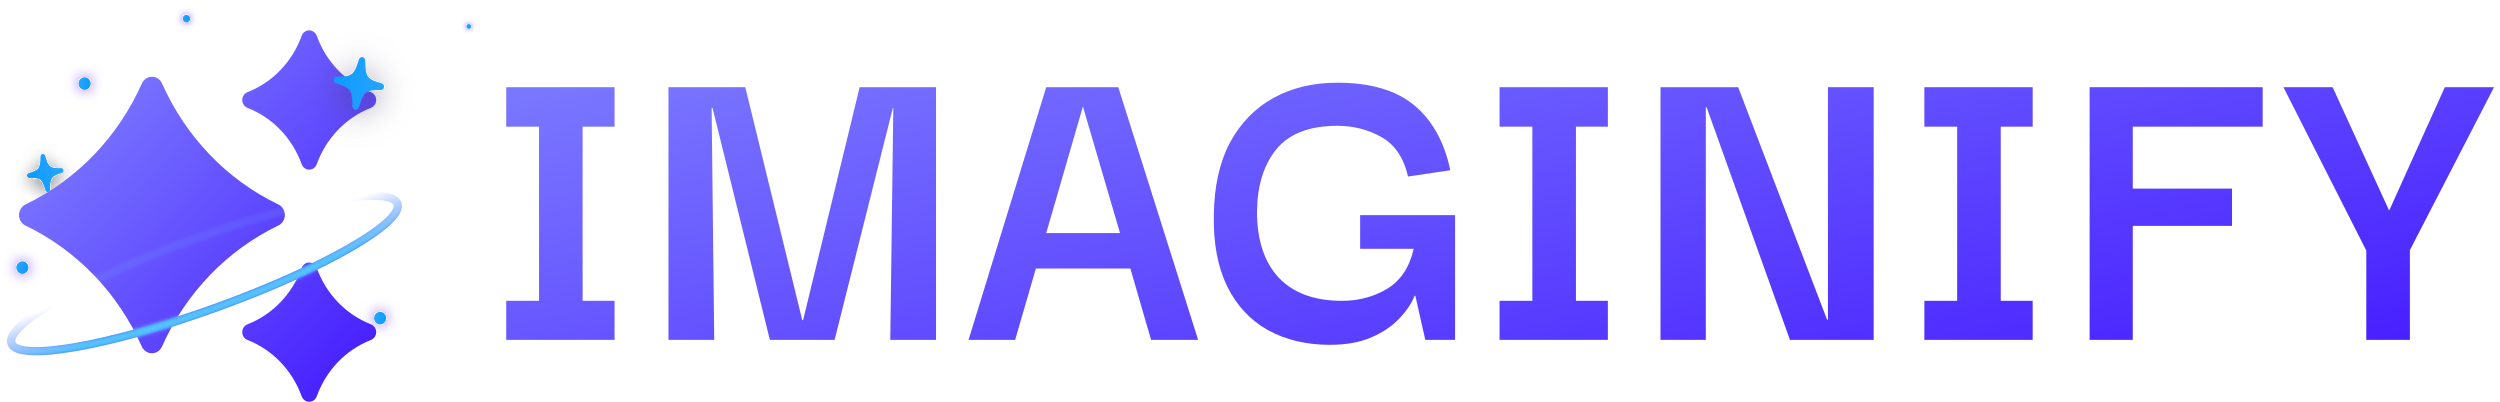
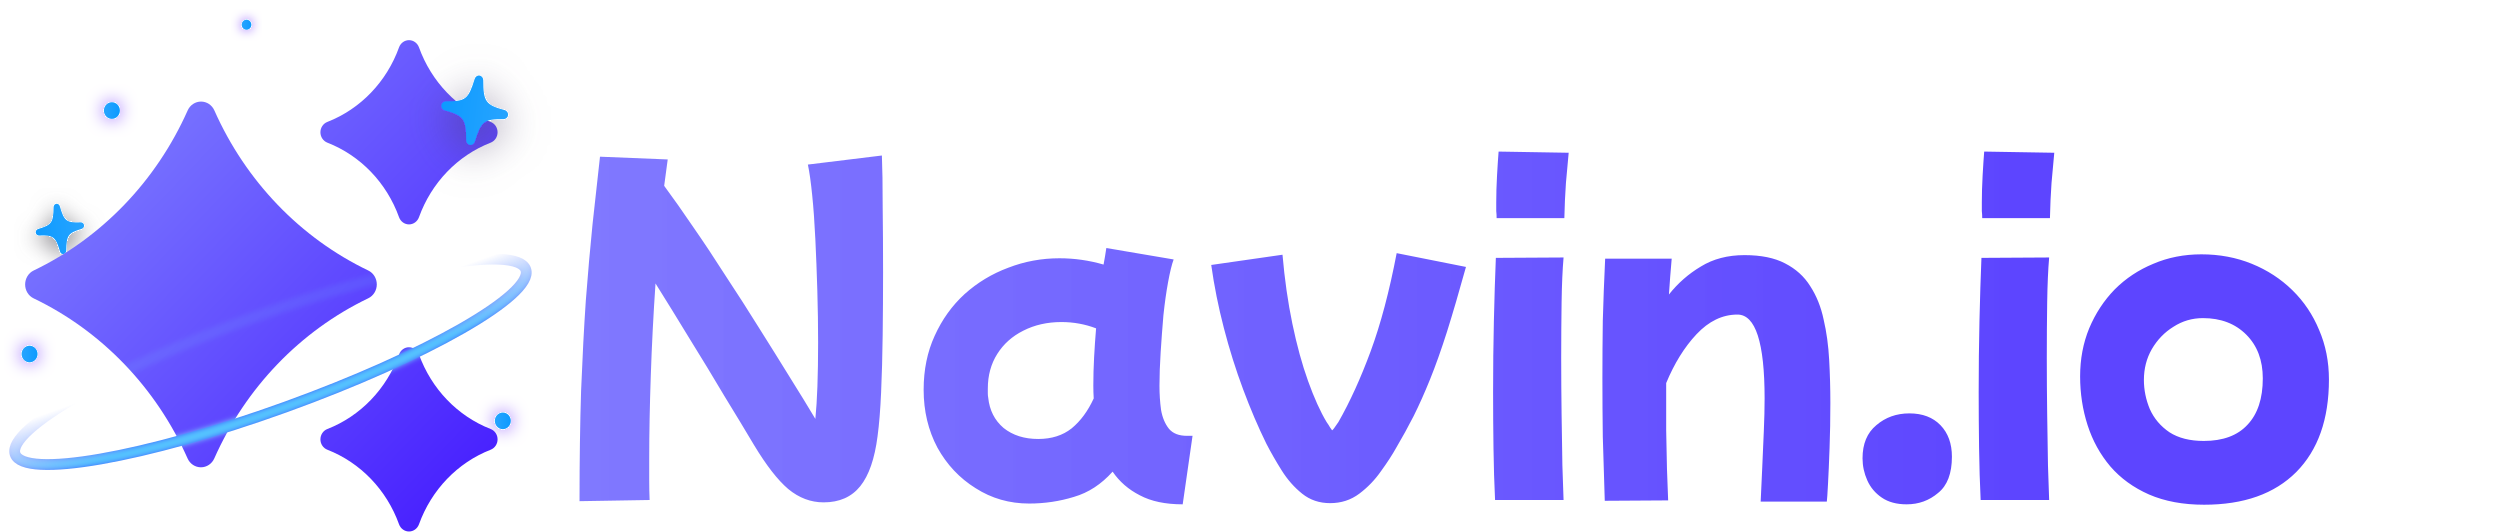
- <svg xmlns="http://www.w3.org/2000/svg" width="168" height="27" viewBox="0 0 168 27" fill="none">
-   <path d="M41.298 20.216V22.84H34.019V20.216H36.223V8.514H34.019V5.86H41.298V8.514H39.152V20.216H41.298ZM44.921 22.84V5.86H50.083L53.911 21.513H53.969L57.768 5.86H62.901V22.84H59.827L60.03 7.247H60.001L56.086 22.84H51.736L47.879 7.247H47.821L47.995 22.84H44.921ZM65.086 22.84L70.306 5.86H75.149L80.514 22.84H77.353L75.961 18.045H69.61L68.218 22.84H65.086ZM72.771 7.157L70.306 15.662H75.265L72.771 7.157ZM89.371 23.172C87.786 23.172 86.394 22.84 85.195 22.177C84.016 21.513 83.107 20.538 82.469 19.251C81.831 17.944 81.532 16.346 81.57 14.456C81.59 12.545 81.947 10.927 82.643 9.6C83.359 8.273 84.335 7.267 85.572 6.584C86.81 5.9 88.24 5.558 89.864 5.558C92.088 5.558 93.808 6.061 95.026 7.066C96.244 8.072 97.056 9.529 97.462 11.44L94.62 11.862C94.33 10.595 93.731 9.71 92.822 9.208C91.933 8.705 90.947 8.454 89.864 8.454C88.008 8.454 86.645 8.976 85.775 10.022C84.925 11.068 84.49 12.465 84.47 14.214C84.47 16.145 84.963 17.632 85.949 18.678C86.935 19.703 88.347 20.216 90.183 20.216C91.305 20.216 92.32 19.945 93.228 19.402C94.137 18.839 94.727 17.944 94.997 16.718H91.401V14.456H97.781V22.84H95.78L95.113 19.884H95.055C94.862 20.387 94.523 20.89 94.04 21.392C93.576 21.895 92.958 22.317 92.184 22.659C91.411 23.001 90.473 23.172 89.371 23.172ZM108.049 20.216V22.84H100.77V20.216H102.974V8.514H100.77V5.86H108.049V8.514H105.903V20.216H108.049ZM122.837 5.86H125.911V22.84H120.285L114.688 7.217H114.63V22.84H111.585V5.86H116.805L122.779 21.483H122.837V5.86ZM136.596 20.216V22.84H129.317V20.216H131.521V8.514H129.317V5.86H136.596V8.514H134.45V20.216H136.596ZM143.322 22.84H140.422V5.86H152.051V8.514H143.322V12.676H149.992V15.179H143.322V22.84ZM159.015 22.84V16.838L153.447 5.86H156.753L160.552 14.154L164.293 5.86H167.599L161.944 16.808V22.84H159.015Z" fill="url(#paint0_linear_2164_2166)" />
-   <g filter="url(#filter0_d_2164_2166)">
-     <path d="M31.499 1.941C31.585 1.941 31.655 1.868 31.655 1.778C31.655 1.688 31.585 1.615 31.499 1.615C31.412 1.615 31.342 1.688 31.342 1.778C31.342 1.868 31.412 1.941 31.499 1.941Z" fill="url(#paint1_linear_2164_2166)" />
+ <svg xmlns="http://www.w3.org/2000/svg" width="127" height="27" viewBox="0 0 127 27" fill="none">
+   <g filter="url(#filter0_d_211_43)">
+     <path d="M5.683 6.038C5.908 6.038 6.089 5.849 6.089 5.616C6.089 5.382 5.908 5.193 5.683 5.193C5.459 5.193 5.277 5.382 5.277 5.616C5.277 5.849 5.459 6.038 5.683 6.038Z" fill="url(#paint0_linear_211_43)" />
  </g>
-   <g filter="url(#filter1_d_2164_2166)">
-     <path d="M5.684 6.038C5.909 6.038 6.09 5.849 6.09 5.616C6.09 5.383 5.909 5.193 5.684 5.193C5.46 5.193 5.278 5.383 5.278 5.616C5.278 5.849 5.46 6.038 5.684 6.038Z" fill="url(#paint2_linear_2164_2166)" />
+   <g filter="url(#filter1_d_211_43)">
+     <path d="M1.502 18.407C1.726 18.407 1.908 18.218 1.908 17.984C1.908 17.751 1.726 17.562 1.502 17.562C1.277 17.562 1.096 17.751 1.096 17.984C1.096 18.218 1.277 18.407 1.502 18.407Z" fill="url(#paint1_linear_211_43)" />
  </g>
-   <g filter="url(#filter2_d_2164_2166)">
-     <path d="M1.502 18.406C1.726 18.406 1.908 18.217 1.908 17.984C1.908 17.751 1.726 17.562 1.502 17.562C1.278 17.562 1.096 17.751 1.096 17.984C1.096 18.217 1.278 18.406 1.502 18.406Z" fill="url(#paint3_linear_2164_2166)" />
+   <g filter="url(#filter2_d_211_43)">
+     <path d="M25.543 21.802C25.767 21.802 25.949 21.613 25.949 21.379C25.949 21.146 25.767 20.957 25.543 20.957C25.319 20.957 25.137 21.146 25.137 21.379C25.137 21.613 25.319 21.802 25.543 21.802Z" fill="url(#paint2_linear_211_43)" />
  </g>
-   <g filter="url(#filter3_d_2164_2166)">
-     <path d="M25.543 21.802C25.767 21.802 25.949 21.613 25.949 21.379C25.949 21.146 25.767 20.957 25.543 20.957C25.319 20.957 25.137 21.146 25.137 21.379C25.137 21.613 25.319 21.802 25.543 21.802Z" fill="url(#paint4_linear_2164_2166)" />
+   <g filter="url(#filter3_d_211_43)">
+     <path d="M6.528 14.651C6.614 14.651 6.684 14.578 6.684 14.489C6.684 14.399 6.614 14.326 6.528 14.326C6.441 14.326 6.371 14.399 6.371 14.489C6.371 14.578 6.441 14.651 6.528 14.651Z" fill="url(#paint3_linear_211_43)" />
  </g>
-   <g filter="url(#filter4_d_2164_2166)">
-     <path d="M6.528 14.652C6.614 14.652 6.684 14.579 6.684 14.489C6.684 14.399 6.614 14.326 6.528 14.326C6.441 14.326 6.371 14.399 6.371 14.489C6.371 14.579 6.441 14.652 6.528 14.652Z" fill="url(#paint5_linear_2164_2166)" />
+   <g filter="url(#filter4_d_211_43)">
+     <path d="M12.523 1.512C12.659 1.512 12.769 1.397 12.769 1.256C12.769 1.115 12.659 1 12.523 1C12.387 1 12.277 1.115 12.277 1.256C12.277 1.397 12.387 1.512 12.523 1.512Z" fill="url(#paint4_linear_211_43)" />
  </g>
-   <g filter="url(#filter5_d_2164_2166)">
-     <path d="M12.524 1.512C12.66 1.512 12.77 1.397 12.77 1.256C12.77 1.115 12.66 1 12.524 1C12.388 1 12.278 1.115 12.278 1.256C12.278 1.397 12.388 1.512 12.524 1.512Z" fill="url(#paint6_linear_2164_2166)" />
+   <g filter="url(#filter5_d_211_43)">
+     <path d="M3.228 12.906C3.148 12.919 3.074 12.868 3.05 12.783C2.828 12.029 2.711 11.937 1.986 11.965C1.902 11.967 1.828 11.906 1.816 11.823C1.804 11.739 1.856 11.659 1.937 11.634C2.631 11.42 2.705 11.316 2.723 10.526C2.725 10.438 2.779 10.367 2.858 10.354C2.939 10.342 3.012 10.393 3.038 10.477C3.258 11.231 3.374 11.322 4.099 11.295C4.185 11.293 4.257 11.352 4.27 11.438C4.282 11.521 4.232 11.6 4.149 11.626C3.454 11.842 3.381 11.945 3.366 12.735C3.362 12.824 3.306 12.894 3.228 12.906Z" fill="url(#paint5_linear_211_43)" />
  </g>
-   <g filter="url(#filter6_d_2164_2166)">
-     <path d="M3.228 12.906C3.148 12.919 3.073 12.868 3.049 12.783C2.828 12.029 2.711 11.937 1.985 11.965C1.902 11.967 1.828 11.906 1.816 11.823C1.804 11.739 1.856 11.659 1.936 11.634C2.63 11.42 2.705 11.316 2.722 10.526C2.724 10.438 2.779 10.367 2.857 10.354C2.939 10.342 3.012 10.393 3.038 10.477C3.257 11.231 3.374 11.322 4.099 11.295C4.185 11.293 4.257 11.352 4.269 11.438C4.281 11.521 4.231 11.6 4.149 11.626C3.454 11.842 3.38 11.945 3.365 12.735C3.361 12.824 3.305 12.894 3.228 12.906Z" fill="url(#paint7_linear_2164_2166)" />
+   <path d="M16.629 6.194C16.418 6.276 16.277 6.486 16.277 6.72C16.277 6.954 16.418 7.164 16.629 7.247C18.312 7.903 19.64 9.284 20.271 11.034C20.351 11.254 20.552 11.4 20.777 11.4C21.002 11.4 21.204 11.254 21.284 11.034C21.915 9.284 23.243 7.903 24.926 7.247C25.137 7.164 25.277 6.954 25.277 6.72C25.277 6.486 25.137 6.276 24.926 6.194C23.243 5.537 21.915 4.156 21.284 2.406C21.204 2.186 21.002 2.04 20.777 2.04C20.552 2.04 20.351 2.186 20.271 2.406C19.64 4.156 18.312 5.537 16.629 6.194ZM10.891 5.613C10.77 5.336 10.502 5.16 10.212 5.16C9.921 5.16 9.654 5.336 9.532 5.613C7.935 9.2 5.163 12.082 1.713 13.74C1.446 13.867 1.277 14.145 1.277 14.452C1.277 14.759 1.446 15.032 1.713 15.159C5.162 16.815 7.936 19.698 9.527 23.285C9.649 23.563 9.916 23.739 10.207 23.739C10.498 23.739 10.765 23.563 10.887 23.285C12.481 19.695 15.253 16.812 18.705 15.154C18.973 15.027 19.141 14.749 19.141 14.447C19.141 14.145 18.973 13.867 18.705 13.74C15.256 12.085 12.484 9.2 10.891 5.613ZM20.271 18.006C19.64 19.756 18.312 21.137 16.629 21.794C16.418 21.876 16.277 22.086 16.277 22.32C16.277 22.554 16.418 22.764 16.629 22.846C18.312 23.503 19.64 24.884 20.271 26.634C20.351 26.854 20.552 27 20.777 27C21.002 27 21.204 26.854 21.284 26.634C21.915 24.884 23.243 23.503 24.926 22.846C25.137 22.764 25.277 22.554 25.277 22.32C25.277 22.086 25.137 21.876 24.926 21.794C23.243 21.137 21.915 19.756 21.284 18.006C21.204 17.786 21.002 17.64 20.777 17.64C20.552 17.64 20.351 17.786 20.271 18.006Z" fill="url(#paint6_linear_211_43)" />
+   <path d="M12.972 16.086C5.808 18.673 0.344 21.799 0.767 23.066C1.191 24.334 7.341 23.264 14.505 20.677C21.67 18.089 27.134 14.964 26.711 13.696C26.287 12.428 20.137 13.498 12.972 16.086Z" stroke="url(#paint7_linear_211_43)" stroke-width="0.549" />
+   <g style="mix-blend-mode:screen" filter="url(#filter6_f_211_43)">
+     <path d="M12.972 16.086C5.808 18.673 0.344 21.799 0.767 23.066C1.191 24.334 7.341 23.264 14.505 20.677C21.67 18.089 27.134 14.964 26.711 13.696C26.287 12.428 20.137 13.498 12.972 16.086Z" stroke="url(#paint8_linear_211_43)" stroke-width="0.549" />
  </g>
-   <path d="M16.63 6.194C16.419 6.276 16.278 6.486 16.278 6.72C16.278 6.954 16.419 7.164 16.63 7.247C18.313 7.903 19.641 9.284 20.272 11.034C20.352 11.254 20.553 11.4 20.778 11.4C21.003 11.4 21.205 11.254 21.285 11.034C21.916 9.284 23.244 7.903 24.927 7.247C25.138 7.164 25.278 6.954 25.278 6.72C25.278 6.486 25.138 6.276 24.927 6.194C23.244 5.537 21.916 4.156 21.285 2.406C21.205 2.186 21.003 2.04 20.778 2.04C20.553 2.04 20.352 2.186 20.272 2.406C19.641 4.156 18.313 5.537 16.63 6.194ZM10.892 5.613C10.771 5.336 10.503 5.16 10.213 5.16C9.922 5.16 9.655 5.336 9.533 5.613C7.936 9.2 5.164 12.082 1.714 13.74C1.447 13.867 1.278 14.145 1.278 14.452C1.278 14.759 1.447 15.032 1.714 15.159C5.163 16.815 7.937 19.698 9.528 23.285C9.65 23.563 9.917 23.739 10.208 23.739C10.499 23.739 10.766 23.563 10.888 23.285C12.482 19.695 15.254 16.812 18.706 15.154C18.974 15.027 19.142 14.749 19.142 14.447C19.142 14.145 18.974 13.867 18.706 13.74C15.257 12.085 12.485 9.2 10.892 5.613ZM20.272 18.006C19.641 19.756 18.313 21.137 16.63 21.794C16.419 21.876 16.278 22.086 16.278 22.32C16.278 22.554 16.419 22.764 16.63 22.846C18.313 23.503 19.641 24.884 20.272 26.634C20.352 26.854 20.553 27 20.778 27C21.003 27 21.205 26.854 21.285 26.634C21.916 24.884 23.244 23.503 24.927 22.846C25.138 22.764 25.278 22.554 25.278 22.32C25.278 22.086 25.138 21.876 24.927 21.794C23.244 21.137 21.916 19.756 21.285 18.006C21.205 17.786 21.003 17.64 20.778 17.64C20.553 17.64 20.352 17.786 20.272 18.006Z" fill="url(#paint8_linear_2164_2166)" />
-   <path d="M12.972 16.086C5.808 18.673 0.343 21.799 0.766 23.067C1.19 24.334 7.341 23.264 14.505 20.677C21.669 18.089 27.133 14.964 26.71 13.696C26.287 12.428 20.136 13.498 12.972 16.086Z" stroke="url(#paint9_linear_2164_2166)" stroke-width="0.549" />
-   <g style="mix-blend-mode:screen" filter="url(#filter7_f_2164_2166)">
-     <path d="M12.972 16.085C5.808 18.673 0.343 21.799 0.766 23.066C1.19 24.334 7.341 23.264 14.505 20.677C21.669 18.089 27.133 14.963 26.71 13.696C26.287 12.428 20.136 13.498 12.972 16.085Z" stroke="url(#paint10_linear_2164_2166)" stroke-width="0.549" />
+   <g filter="url(#filter7_d_211_43)">
+     <path d="M23.873 7.362C23.762 7.345 23.684 7.247 23.685 7.126C23.68 6.038 23.56 5.869 22.592 5.606C22.48 5.575 22.406 5.463 22.422 5.348C22.438 5.232 22.537 5.149 22.653 5.148C23.651 5.152 23.79 5.046 24.114 4.009C24.15 3.894 24.249 3.823 24.358 3.839C24.47 3.856 24.548 3.954 24.549 4.076C24.552 5.161 24.671 5.33 25.638 5.593C25.753 5.627 25.825 5.735 25.809 5.853C25.793 5.968 25.697 6.051 25.578 6.051C24.578 6.05 24.442 6.155 24.12 7.192C24.081 7.308 23.98 7.378 23.873 7.362Z" fill="url(#paint9_linear_211_43)" />
  </g>
-   <g filter="url(#filter8_d_2164_2166)">
-     <path d="M23.872 7.362C23.762 7.345 23.683 7.247 23.684 7.126C23.679 6.038 23.559 5.869 22.591 5.606C22.479 5.575 22.405 5.463 22.421 5.348C22.437 5.232 22.536 5.149 22.652 5.148C23.65 5.152 23.789 5.046 24.113 4.009C24.149 3.894 24.248 3.823 24.357 3.839C24.469 3.856 24.547 3.954 24.549 4.076C24.551 5.161 24.67 5.33 25.637 5.593C25.752 5.627 25.825 5.735 25.808 5.853C25.793 5.968 25.696 6.051 25.577 6.051C24.577 6.05 24.441 6.155 24.119 7.192C24.08 7.308 23.979 7.378 23.872 7.362Z" fill="url(#paint11_linear_2164_2166)" />
-   </g>
+   <path d="M29.44 25.46C29.44 23.38 29.467 21.507 29.52 19.84C29.587 18.16 29.667 16.633 29.76 15.26C29.867 13.873 29.98 12.587 30.1 11.4C30.233 10.2 30.36 9.053 30.48 7.96L33.92 8.1C33.867 8.513 33.807 8.96 33.74 9.44C34.193 10.053 34.687 10.753 35.22 11.54C35.767 12.327 36.32 13.16 36.88 14.04C37.453 14.907 38.013 15.78 38.56 16.66C39.107 17.527 39.627 18.36 40.12 19.16C40.613 19.947 41.047 20.653 41.42 21.28C41.513 20.36 41.56 19.067 41.56 17.4C41.56 16.547 41.547 15.667 41.52 14.76C41.493 13.853 41.46 12.987 41.42 12.16C41.38 11.32 41.327 10.573 41.26 9.92C41.193 9.253 41.12 8.733 41.04 8.36L44.8 7.9C44.827 8.553 44.84 9.413 44.84 10.48C44.853 11.533 44.86 12.653 44.86 13.84C44.86 14.893 44.853 15.953 44.84 17.02C44.827 18.073 44.8 19.047 44.76 19.94C44.72 20.833 44.66 21.573 44.58 22.16C44.433 23.307 44.14 24.153 43.7 24.7C43.26 25.247 42.64 25.52 41.84 25.52C41.187 25.52 40.587 25.293 40.04 24.84C39.507 24.387 38.927 23.64 38.3 22.6C37.873 21.88 37.373 21.053 36.8 20.12C36.24 19.173 35.653 18.207 35.04 17.22C34.44 16.233 33.86 15.293 33.3 14.4C33.193 15.96 33.113 17.52 33.06 19.08C33.007 20.627 32.98 22.027 32.98 23.28C32.98 23.68 32.98 24.053 32.98 24.4C32.98 24.76 32.987 25.093 33 25.4L29.44 25.46ZM52.281 25.58C51.281 25.58 50.374 25.32 49.561 24.8C48.747 24.293 48.101 23.607 47.621 22.74C47.154 21.86 46.921 20.88 46.921 19.8C46.921 18.787 47.107 17.873 47.481 17.06C47.854 16.233 48.361 15.527 49.001 14.94C49.654 14.353 50.394 13.907 51.221 13.6C52.047 13.28 52.914 13.12 53.821 13.12C54.581 13.12 55.327 13.227 56.061 13.44C56.114 13.16 56.161 12.88 56.201 12.6L59.621 13.18C59.527 13.433 59.434 13.813 59.341 14.32C59.247 14.827 59.167 15.393 59.101 16.02C59.047 16.647 59.001 17.273 58.961 17.9C58.921 18.527 58.901 19.093 58.901 19.6C58.901 20.013 58.927 20.42 58.981 20.82C59.047 21.207 59.181 21.527 59.381 21.78C59.581 22.02 59.887 22.14 60.301 22.14H60.581L60.081 25.62C59.201 25.62 58.474 25.467 57.901 25.16C57.327 24.867 56.867 24.467 56.521 23.96C55.947 24.6 55.294 25.027 54.561 25.24C53.827 25.467 53.067 25.58 52.281 25.58ZM50.201 20.2C50.267 20.84 50.527 21.353 50.981 21.74C51.447 22.113 52.034 22.3 52.741 22.3C53.421 22.3 53.987 22.12 54.441 21.76C54.894 21.387 55.267 20.88 55.561 20.24C55.547 20.027 55.541 19.807 55.541 19.58C55.541 19.113 55.554 18.633 55.581 18.14C55.607 17.647 55.641 17.16 55.681 16.68C55.121 16.467 54.534 16.36 53.921 16.36C53.201 16.36 52.554 16.507 51.981 16.8C51.421 17.08 50.981 17.473 50.661 17.98C50.341 18.487 50.181 19.073 50.181 19.74C50.181 19.82 50.181 19.9 50.181 19.98C50.181 20.06 50.187 20.133 50.201 20.2ZM67.571 25.56C67.024 25.56 66.551 25.4 66.151 25.08C65.751 24.76 65.404 24.367 65.111 23.9C64.818 23.433 64.558 22.98 64.331 22.54C63.918 21.7 63.524 20.78 63.151 19.78C62.778 18.78 62.451 17.74 62.171 16.66C61.891 15.58 61.678 14.513 61.531 13.46L65.151 12.94C65.258 14.18 65.424 15.347 65.651 16.44C65.878 17.533 66.144 18.507 66.451 19.36C66.758 20.213 67.071 20.907 67.391 21.44C67.458 21.533 67.518 21.627 67.571 21.72C67.638 21.813 67.671 21.86 67.671 21.86C67.698 21.86 67.804 21.72 67.991 21.44C68.578 20.413 69.124 19.213 69.631 17.84C70.138 16.467 70.578 14.807 70.951 12.86L74.471 13.56C74.124 14.813 73.804 15.907 73.511 16.84C73.218 17.76 72.931 18.567 72.651 19.26C72.371 19.953 72.091 20.58 71.811 21.14C71.531 21.687 71.238 22.22 70.931 22.74C70.731 23.1 70.471 23.5 70.151 23.94C69.844 24.38 69.478 24.76 69.051 25.08C68.624 25.4 68.131 25.56 67.571 25.56ZM76.029 11.08C76.029 10.96 76.022 10.84 76.009 10.72C76.009 10.587 76.009 10.44 76.009 10.28C76.009 9.853 76.022 9.4 76.049 8.92C76.076 8.44 76.102 8.033 76.129 7.7L79.689 7.76C79.649 8.213 79.602 8.727 79.549 9.3C79.509 9.873 79.482 10.467 79.469 11.08H76.029ZM75.949 25.4C75.909 24.573 75.882 23.693 75.869 22.76C75.856 21.813 75.849 20.867 75.849 19.92C75.849 18.68 75.862 17.473 75.889 16.3C75.916 15.127 75.949 14.06 75.989 13.1L79.429 13.08C79.376 13.693 79.342 14.453 79.329 15.36C79.316 16.253 79.309 17.193 79.309 18.18C79.309 19.153 79.316 20.113 79.329 21.06C79.342 22.007 79.356 22.867 79.369 23.64C79.396 24.4 79.416 24.987 79.429 25.4H75.949ZM81.522 25.44C81.482 24.267 81.449 23.18 81.422 22.18C81.409 21.18 81.402 20.193 81.402 19.22C81.402 18.247 81.409 17.273 81.422 16.3C81.449 15.313 81.489 14.26 81.542 13.14H84.922C84.869 13.74 84.822 14.347 84.782 14.96C85.236 14.387 85.776 13.913 86.402 13.54C87.029 13.153 87.769 12.96 88.622 12.96C89.462 12.96 90.149 13.1 90.682 13.38C91.229 13.66 91.656 14.047 91.962 14.54C92.282 15.033 92.509 15.6 92.642 16.24C92.789 16.867 92.882 17.547 92.922 18.28C92.962 19 92.982 19.727 92.982 20.46C92.982 21.26 92.969 22.027 92.942 22.76C92.916 23.493 92.889 24.107 92.862 24.6C92.836 25.093 92.816 25.387 92.802 25.48H89.442C89.469 24.933 89.496 24.353 89.522 23.74C89.549 23.113 89.576 22.5 89.602 21.9C89.629 21.287 89.642 20.733 89.642 20.24C89.642 17.4 89.182 15.98 88.262 15.98C87.502 15.98 86.809 16.313 86.182 16.98C85.569 17.633 85.056 18.46 84.642 19.46C84.642 19.593 84.642 19.727 84.642 19.86C84.642 20.5 84.642 21.167 84.642 21.86C84.656 22.54 84.669 23.193 84.682 23.82C84.709 24.433 84.729 24.967 84.742 25.42L81.522 25.44ZM96.857 25.62C96.35 25.62 95.93 25.507 95.597 25.28C95.263 25.053 95.017 24.76 94.857 24.4C94.697 24.04 94.617 23.667 94.617 23.28C94.617 22.547 94.85 21.987 95.317 21.6C95.783 21.2 96.343 21 96.997 21C97.663 21 98.19 21.2 98.577 21.6C98.963 22 99.157 22.533 99.157 23.2C99.157 24.053 98.923 24.667 98.457 25.04C98.003 25.427 97.47 25.62 96.857 25.62ZM100.697 11.08C100.697 10.96 100.69 10.84 100.677 10.72C100.677 10.587 100.677 10.44 100.677 10.28C100.677 9.853 100.69 9.4 100.717 8.92C100.744 8.44 100.77 8.033 100.797 7.7L104.357 7.76C104.317 8.213 104.27 8.727 104.217 9.3C104.177 9.873 104.15 10.467 104.137 11.08H100.697ZM100.617 25.4C100.577 24.573 100.55 23.693 100.537 22.76C100.524 21.813 100.517 20.867 100.517 19.92C100.517 18.68 100.53 17.473 100.557 16.3C100.584 15.127 100.617 14.06 100.657 13.1L104.097 13.08C104.044 13.693 104.01 14.453 103.997 15.36C103.984 16.253 103.977 17.193 103.977 18.18C103.977 19.153 103.984 20.113 103.997 21.06C104.01 22.007 104.024 22.867 104.037 23.64C104.064 24.4 104.084 24.987 104.097 25.4H100.617ZM111.97 25.64C110.904 25.64 109.97 25.467 109.17 25.12C108.384 24.773 107.73 24.3 107.21 23.7C106.69 23.087 106.304 22.387 106.05 21.6C105.797 20.813 105.67 19.987 105.67 19.12C105.67 18.24 105.824 17.427 106.13 16.68C106.45 15.92 106.884 15.26 107.43 14.7C107.99 14.14 108.644 13.707 109.39 13.4C110.137 13.08 110.95 12.92 111.83 12.92C112.75 12.92 113.604 13.08 114.39 13.4C115.177 13.72 115.864 14.167 116.45 14.74C117.037 15.313 117.49 15.987 117.81 16.76C118.144 17.533 118.31 18.373 118.31 19.28C118.31 21.293 117.757 22.86 116.65 23.98C115.544 25.087 113.984 25.64 111.97 25.64ZM111.95 22.4C112.924 22.4 113.664 22.127 114.17 21.58C114.69 21.033 114.95 20.247 114.95 19.22C114.95 18.3 114.67 17.56 114.11 17C113.55 16.44 112.817 16.16 111.91 16.16C111.364 16.16 110.864 16.307 110.41 16.6C109.957 16.88 109.59 17.26 109.31 17.74C109.044 18.207 108.91 18.727 108.91 19.3C108.91 19.807 109.01 20.3 109.21 20.78C109.424 21.26 109.757 21.653 110.21 21.96C110.664 22.253 111.244 22.4 111.95 22.4Z" fill="url(#paint10_linear_211_43)" />
  <defs>
-     <filter id="filter0_d_2164_2166" x="31.001" y="1.274" width="0.996" height="1.009" filterUnits="userSpaceOnUse" color-interpolation-filters="sRGB">
+     <filter id="filter0_d_211_43" x="4.391" y="4.307" width="2.584" height="2.617" filterUnits="userSpaceOnUse" color-interpolation-filters="sRGB">
+       <feFlood flood-opacity="0" result="BackgroundImageFix" />
+       <feColorMatrix in="SourceAlpha" type="matrix" values="0 0 0 0 0 0 0 0 0 0 0 0 0 0 0 0 0 0 127 0" result="hardAlpha" />
+       <feOffset />
+       <feGaussianBlur stdDeviation="0.443" />
+       <feComposite in2="hardAlpha" operator="out" />
+       <feColorMatrix type="matrix" values="0 0 0 0 0.592 0 0 0 0 0.392 0 0 0 0 1 0 0 0 1 0" />
+       <feBlend mode="normal" in2="BackgroundImageFix" result="effect1_dropShadow_211_43" />
+       <feBlend mode="normal" in="SourceGraphic" in2="effect1_dropShadow_211_43" result="shape" />
+     </filter>
+     <filter id="filter1_d_211_43" x="0.21" y="16.676" width="2.584" height="2.617" filterUnits="userSpaceOnUse" color-interpolation-filters="sRGB">
+       <feFlood flood-opacity="0" result="BackgroundImageFix" />
+       <feColorMatrix in="SourceAlpha" type="matrix" values="0 0 0 0 0 0 0 0 0 0 0 0 0 0 0 0 0 0 127 0" result="hardAlpha" />
+       <feOffset />
+       <feGaussianBlur stdDeviation="0.443" />
+       <feComposite in2="hardAlpha" operator="out" />
+       <feColorMatrix type="matrix" values="0 0 0 0 0.592 0 0 0 0 0.392 0 0 0 0 1 0 0 0 1 0" />
+       <feBlend mode="normal" in2="BackgroundImageFix" result="effect1_dropShadow_211_43" />
+       <feBlend mode="normal" in="SourceGraphic" in2="effect1_dropShadow_211_43" result="shape" />
+     </filter>
+     <filter id="filter2_d_211_43" x="24.251" y="20.071" width="2.584" height="2.617" filterUnits="userSpaceOnUse" color-interpolation-filters="sRGB">
+       <feFlood flood-opacity="0" result="BackgroundImageFix" />
+       <feColorMatrix in="SourceAlpha" type="matrix" values="0 0 0 0 0 0 0 0 0 0 0 0 0 0 0 0 0 0 127 0" result="hardAlpha" />
+       <feOffset />
+       <feGaussianBlur stdDeviation="0.443" />
+       <feComposite in2="hardAlpha" operator="out" />
+       <feColorMatrix type="matrix" values="0 0 0 0 0.592 0 0 0 0 0.392 0 0 0 0 1 0 0 0 1 0" />
+       <feBlend mode="normal" in2="BackgroundImageFix" result="effect1_dropShadow_211_43" />
+       <feBlend mode="normal" in="SourceGraphic" in2="effect1_dropShadow_211_43" result="shape" />
+     </filter>
+     <filter id="filter3_d_211_43" x="6.03" y="13.984" width="0.995" height="1.009" filterUnits="userSpaceOnUse" color-interpolation-filters="sRGB">
      <feFlood flood-opacity="0" result="BackgroundImageFix" />
      <feColorMatrix in="SourceAlpha" type="matrix" values="0 0 0 0 0 0 0 0 0 0 0 0 0 0 0 0 0 0 127 0" result="hardAlpha" />
      <feOffset />
      <feGaussianBlur stdDeviation="0.171" />
      <feComposite in2="hardAlpha" operator="out" />
      <feColorMatrix type="matrix" values="0 0 0 0 0.592 0 0 0 0 0.392 0 0 0 0 1 0 0 0 1 0" />
-       <feBlend mode="normal" in2="BackgroundImageFix" result="effect1_dropShadow_2164_2166" />
-       <feBlend mode="normal" in="SourceGraphic" in2="effect1_dropShadow_2164_2166" result="shape" />
+       <feBlend mode="normal" in2="BackgroundImageFix" result="effect1_dropShadow_211_43" />
+       <feBlend mode="normal" in="SourceGraphic" in2="effect1_dropShadow_211_43" result="shape" />
    </filter>
-     <filter id="filter1_d_2164_2166" x="4.392" y="4.308" width="2.584" height="2.616" filterUnits="userSpaceOnUse" color-interpolation-filters="sRGB">
-       <feFlood flood-opacity="0" result="BackgroundImageFix" />
-       <feColorMatrix in="SourceAlpha" type="matrix" values="0 0 0 0 0 0 0 0 0 0 0 0 0 0 0 0 0 0 127 0" result="hardAlpha" />
-       <feOffset />
-       <feGaussianBlur stdDeviation="0.443" />
-       <feComposite in2="hardAlpha" operator="out" />
-       <feColorMatrix type="matrix" values="0 0 0 0 0.592 0 0 0 0 0.392 0 0 0 0 1 0 0 0 1 0" />
-       <feBlend mode="normal" in2="BackgroundImageFix" result="effect1_dropShadow_2164_2166" />
-       <feBlend mode="normal" in="SourceGraphic" in2="effect1_dropShadow_2164_2166" result="shape" />
-     </filter>
-     <filter id="filter2_d_2164_2166" x="0.21" y="16.676" width="2.584" height="2.616" filterUnits="userSpaceOnUse" color-interpolation-filters="sRGB">
-       <feFlood flood-opacity="0" result="BackgroundImageFix" />
-       <feColorMatrix in="SourceAlpha" type="matrix" values="0 0 0 0 0 0 0 0 0 0 0 0 0 0 0 0 0 0 127 0" result="hardAlpha" />
-       <feOffset />
-       <feGaussianBlur stdDeviation="0.443" />
-       <feComposite in2="hardAlpha" operator="out" />
-       <feColorMatrix type="matrix" values="0 0 0 0 0.592 0 0 0 0 0.392 0 0 0 0 1 0 0 0 1 0" />
-       <feBlend mode="normal" in2="BackgroundImageFix" result="effect1_dropShadow_2164_2166" />
-       <feBlend mode="normal" in="SourceGraphic" in2="effect1_dropShadow_2164_2166" result="shape" />
-     </filter>
-     <filter id="filter3_d_2164_2166" x="24.251" y="20.071" width="2.584" height="2.616" filterUnits="userSpaceOnUse" color-interpolation-filters="sRGB">
-       <feFlood flood-opacity="0" result="BackgroundImageFix" />
-       <feColorMatrix in="SourceAlpha" type="matrix" values="0 0 0 0 0 0 0 0 0 0 0 0 0 0 0 0 0 0 127 0" result="hardAlpha" />
-       <feOffset />
-       <feGaussianBlur stdDeviation="0.443" />
-       <feComposite in2="hardAlpha" operator="out" />
-       <feColorMatrix type="matrix" values="0 0 0 0 0.592 0 0 0 0 0.392 0 0 0 0 1 0 0 0 1 0" />
-       <feBlend mode="normal" in2="BackgroundImageFix" result="effect1_dropShadow_2164_2166" />
-       <feBlend mode="normal" in="SourceGraphic" in2="effect1_dropShadow_2164_2166" result="shape" />
-     </filter>
-     <filter id="filter4_d_2164_2166" x="6.03" y="13.984" width="0.996" height="1.009" filterUnits="userSpaceOnUse" color-interpolation-filters="sRGB">
-       <feFlood flood-opacity="0" result="BackgroundImageFix" />
-       <feColorMatrix in="SourceAlpha" type="matrix" values="0 0 0 0 0 0 0 0 0 0 0 0 0 0 0 0 0 0 127 0" result="hardAlpha" />
-       <feOffset />
-       <feGaussianBlur stdDeviation="0.171" />
-       <feComposite in2="hardAlpha" operator="out" />
-       <feColorMatrix type="matrix" values="0 0 0 0 0.592 0 0 0 0 0.392 0 0 0 0 1 0 0 0 1 0" />
-       <feBlend mode="normal" in2="BackgroundImageFix" result="effect1_dropShadow_2164_2166" />
-       <feBlend mode="normal" in="SourceGraphic" in2="effect1_dropShadow_2164_2166" result="shape" />
-     </filter>
-     <filter id="filter5_d_2164_2166" x="11.742" y="0.463" width="1.565" height="1.585" filterUnits="userSpaceOnUse" color-interpolation-filters="sRGB">
+     <filter id="filter4_d_211_43" x="11.741" y="0.463" width="1.565" height="1.585" filterUnits="userSpaceOnUse" color-interpolation-filters="sRGB">
      <feFlood flood-opacity="0" result="BackgroundImageFix" />
      <feColorMatrix in="SourceAlpha" type="matrix" values="0 0 0 0 0 0 0 0 0 0 0 0 0 0 0 0 0 0 127 0" result="hardAlpha" />
      <feOffset />
      <feGaussianBlur stdDeviation="0.268" />
      <feComposite in2="hardAlpha" operator="out" />
      <feColorMatrix type="matrix" values="0 0 0 0 0.592 0 0 0 0 0.392 0 0 0 0 1 0 0 0 1 0" />
-       <feBlend mode="normal" in2="BackgroundImageFix" result="effect1_dropShadow_2164_2166" />
-       <feBlend mode="normal" in="SourceGraphic" in2="effect1_dropShadow_2164_2166" result="shape" />
+       <feBlend mode="normal" in2="BackgroundImageFix" result="effect1_dropShadow_211_43" />
+       <feBlend mode="normal" in="SourceGraphic" in2="effect1_dropShadow_211_43" result="shape" />
    </filter>
-     <filter id="filter6_d_2164_2166" x="0.732" y="9.553" width="4.62" height="4.719" filterUnits="userSpaceOnUse" color-interpolation-filters="sRGB">
+     <filter id="filter5_d_211_43" x="0.733" y="9.553" width="4.62" height="4.719" filterUnits="userSpaceOnUse" color-interpolation-filters="sRGB">
      <feFlood flood-opacity="0" result="BackgroundImageFix" />
      <feColorMatrix in="SourceAlpha" type="matrix" values="0 0 0 0 0 0 0 0 0 0 0 0 0 0 0 0 0 0 127 0" result="hardAlpha" />
      <feOffset dy="0.282" />
      <feGaussianBlur stdDeviation="0.541" />
      <feComposite in2="hardAlpha" operator="out" />
      <feColorMatrix type="matrix" values="0 0 0 0 0.221 0 0 0 0 0.21 0 0 0 0 0.242 0 0 0 0.6 0" />
-       <feBlend mode="normal" in2="BackgroundImageFix" result="effect1_dropShadow_2164_2166" />
-       <feBlend mode="normal" in="SourceGraphic" in2="effect1_dropShadow_2164_2166" result="shape" />
+       <feBlend mode="normal" in2="BackgroundImageFix" result="effect1_dropShadow_211_43" />
+       <feBlend mode="normal" in="SourceGraphic" in2="effect1_dropShadow_211_43" result="shape" />
    </filter>
-     <filter id="filter7_f_2164_2166" x="0.216" y="12.631" width="27.044" height="11.499" filterUnits="userSpaceOnUse" color-interpolation-filters="sRGB">
+     <filter id="filter6_f_211_43" x="0.214" y="12.634" width="27.048" height="11.495" filterUnits="userSpaceOnUse" color-interpolation-filters="sRGB">
      <feFlood flood-opacity="0" result="BackgroundImageFix" />
      <feBlend mode="normal" in="SourceGraphic" in2="BackgroundImageFix" result="shape" />
-       <feGaussianBlur stdDeviation="0.127" result="effect1_foregroundBlur_2164_2166" />
+       <feGaussianBlur stdDeviation="0.127" result="effect1_foregroundBlur_211_43" />
    </filter>
-     <filter id="filter8_d_2164_2166" x="20.288" y="2.261" width="7.653" height="7.788" filterUnits="userSpaceOnUse" color-interpolation-filters="sRGB">
+     <filter id="filter7_d_211_43" x="20.29" y="2.261" width="7.652" height="7.788" filterUnits="userSpaceOnUse" color-interpolation-filters="sRGB">
      <feFlood flood-opacity="0" result="BackgroundImageFix" />
      <feColorMatrix in="SourceAlpha" type="matrix" values="0 0 0 0 0 0 0 0 0 0 0 0 0 0 0 0 0 0 127 0" result="hardAlpha" />
      <feOffset dy="0.555" />
      <feGaussianBlur stdDeviation="1.065" />
      <feComposite in2="hardAlpha" operator="out" />
      <feColorMatrix type="matrix" values="0 0 0 0 0.297 0 0 0 0 0.244 0 0 0 0 0.404 0 0 0 0.6 0" />
-       <feBlend mode="normal" in2="BackgroundImageFix" result="effect1_dropShadow_2164_2166" />
-       <feBlend mode="normal" in="SourceGraphic" in2="effect1_dropShadow_2164_2166" result="shape" />
+       <feBlend mode="normal" in2="BackgroundImageFix" result="effect1_dropShadow_211_43" />
+       <feBlend mode="normal" in="SourceGraphic" in2="effect1_dropShadow_211_43" result="shape" />
    </filter>
-     <linearGradient id="paint0_linear_2164_2166" x1="32.279" y1="-4.2" x2="45.114" y2="53.252" gradientUnits="userSpaceOnUse">
+     <linearGradient id="paint0_linear_211_43" x1="5.301" y1="5.572" x2="6.109" y2="5.588" gradientUnits="userSpaceOnUse">
+       <stop stop-color="#26A4FF" />
+       <stop offset="1" stop-color="#0D9AFF" />
+     </linearGradient>
+     <linearGradient id="paint1_linear_211_43" x1="1.12" y1="17.941" x2="1.927" y2="17.957" gradientUnits="userSpaceOnUse">
+       <stop stop-color="#26A4FF" />
+       <stop offset="1" stop-color="#0D9AFF" />
+     </linearGradient>
+     <linearGradient id="paint2_linear_211_43" x1="25.161" y1="21.336" x2="25.968" y2="21.352" gradientUnits="userSpaceOnUse">
+       <stop stop-color="#26A4FF" />
+       <stop offset="1" stop-color="#0D9AFF" />
+     </linearGradient>
+     <linearGradient id="paint3_linear_211_43" x1="6.38" y1="14.472" x2="6.692" y2="14.478" gradientUnits="userSpaceOnUse">
+       <stop stop-color="#26A4FF" />
+       <stop offset="1" stop-color="#0D9AFF" />
+     </linearGradient>
+     <linearGradient id="paint4_linear_211_43" x1="12.292" y1="1.229" x2="12.781" y2="1.239" gradientUnits="userSpaceOnUse">
+       <stop stop-color="#26A4FF" />
+       <stop offset="1" stop-color="#0D9AFF" />
+     </linearGradient>
+     <linearGradient id="paint5_linear_211_43" x1="4.178" y1="11.317" x2="1.741" y2="11.721" gradientUnits="userSpaceOnUse">
+       <stop stop-color="#26A4FF" />
+       <stop offset="1" stop-color="#0D9AFF" />
+     </linearGradient>
+     <linearGradient id="paint6_linear_211_43" x1="1.277" y1="2.04" x2="26.218" y2="26.022" gradientUnits="userSpaceOnUse">
      <stop stop-color="#868CFF" />
      <stop offset="1" stop-color="#4318FF" />
    </linearGradient>
-     <linearGradient id="paint1_linear_2164_2166" x1="31.352" y1="1.761" x2="31.663" y2="1.768" gradientUnits="userSpaceOnUse">
+     <linearGradient id="paint7_linear_211_43" x1="1.183" y1="24.803" x2="0.115" y2="21.789" gradientUnits="userSpaceOnUse">
+       <stop stop-color="#3F5FFF" />
+       <stop offset="1" stop-color="#3F5FFF" stop-opacity="0" />
+     </linearGradient>
+     <linearGradient id="paint8_linear_211_43" x1="1.183" y1="24.803" x2="0.115" y2="21.789" gradientUnits="userSpaceOnUse">
+       <stop stop-color="#1DA0FF" />
+       <stop offset="1" stop-color="#199FFF" stop-opacity="0.13" />
+     </linearGradient>
+     <linearGradient id="paint9_linear_211_43" x1="25.734" y1="5.656" x2="22.353" y2="5.259" gradientUnits="userSpaceOnUse">
      <stop stop-color="#26A4FF" />
      <stop offset="1" stop-color="#0D9AFF" />
    </linearGradient>
-     <linearGradient id="paint2_linear_2164_2166" x1="5.302" y1="5.572" x2="6.11" y2="5.588" gradientUnits="userSpaceOnUse">
-       <stop stop-color="#26A4FF" />
-       <stop offset="1" stop-color="#0D9AFF" />
-     </linearGradient>
-     <linearGradient id="paint3_linear_2164_2166" x1="1.12" y1="17.94" x2="1.928" y2="17.957" gradientUnits="userSpaceOnUse">
-       <stop stop-color="#26A4FF" />
-       <stop offset="1" stop-color="#0D9AFF" />
-     </linearGradient>
-     <linearGradient id="paint4_linear_2164_2166" x1="25.161" y1="21.336" x2="25.968" y2="21.352" gradientUnits="userSpaceOnUse">
-       <stop stop-color="#26A4FF" />
-       <stop offset="1" stop-color="#0D9AFF" />
-     </linearGradient>
-     <linearGradient id="paint5_linear_2164_2166" x1="6.38" y1="14.472" x2="6.692" y2="14.478" gradientUnits="userSpaceOnUse">
-       <stop stop-color="#26A4FF" />
-       <stop offset="1" stop-color="#0D9AFF" />
-     </linearGradient>
-     <linearGradient id="paint6_linear_2164_2166" x1="12.293" y1="1.229" x2="12.782" y2="1.239" gradientUnits="userSpaceOnUse">
-       <stop stop-color="#26A4FF" />
-       <stop offset="1" stop-color="#0D9AFF" />
-     </linearGradient>
-     <linearGradient id="paint7_linear_2164_2166" x1="4.177" y1="11.317" x2="1.741" y2="11.721" gradientUnits="userSpaceOnUse">
-       <stop stop-color="#26A4FF" />
-       <stop offset="1" stop-color="#0D9AFF" />
-     </linearGradient>
-     <linearGradient id="paint8_linear_2164_2166" x1="1.278" y1="2.04" x2="26.219" y2="26.022" gradientUnits="userSpaceOnUse">
-       <stop stop-color="#868CFF" />
-       <stop offset="1" stop-color="#4318FF" />
-     </linearGradient>
-     <linearGradient id="paint9_linear_2164_2166" x1="1.183" y1="24.803" x2="0.114" y2="21.789" gradientUnits="userSpaceOnUse">
-       <stop stop-color="#3F5FFF" />
-       <stop offset="1" stop-color="#3F5FFF" stop-opacity="0" />
-     </linearGradient>
-     <linearGradient id="paint10_linear_2164_2166" x1="1.183" y1="24.802" x2="0.114" y2="21.789" gradientUnits="userSpaceOnUse">
-       <stop stop-color="#1DA0FF" />
-       <stop offset="1" stop-color="#199FFF" stop-opacity="0.13" />
-     </linearGradient>
-     <linearGradient id="paint11_linear_2164_2166" x1="25.733" y1="5.656" x2="22.352" y2="5.259" gradientUnits="userSpaceOnUse">
-       <stop stop-color="#26A4FF" />
-       <stop offset="1" stop-color="#0D9AFF" />
+     <linearGradient id="paint10_linear_211_43" x1="28" y1="13.5" x2="127" y2="13.5" gradientUnits="userSpaceOnUse">
+       <stop stop-color="#736BFF" stop-opacity="0.9" />
+       <stop offset="0.755" stop-color="#5D45FF" />
    </linearGradient>
  </defs>
</svg>
